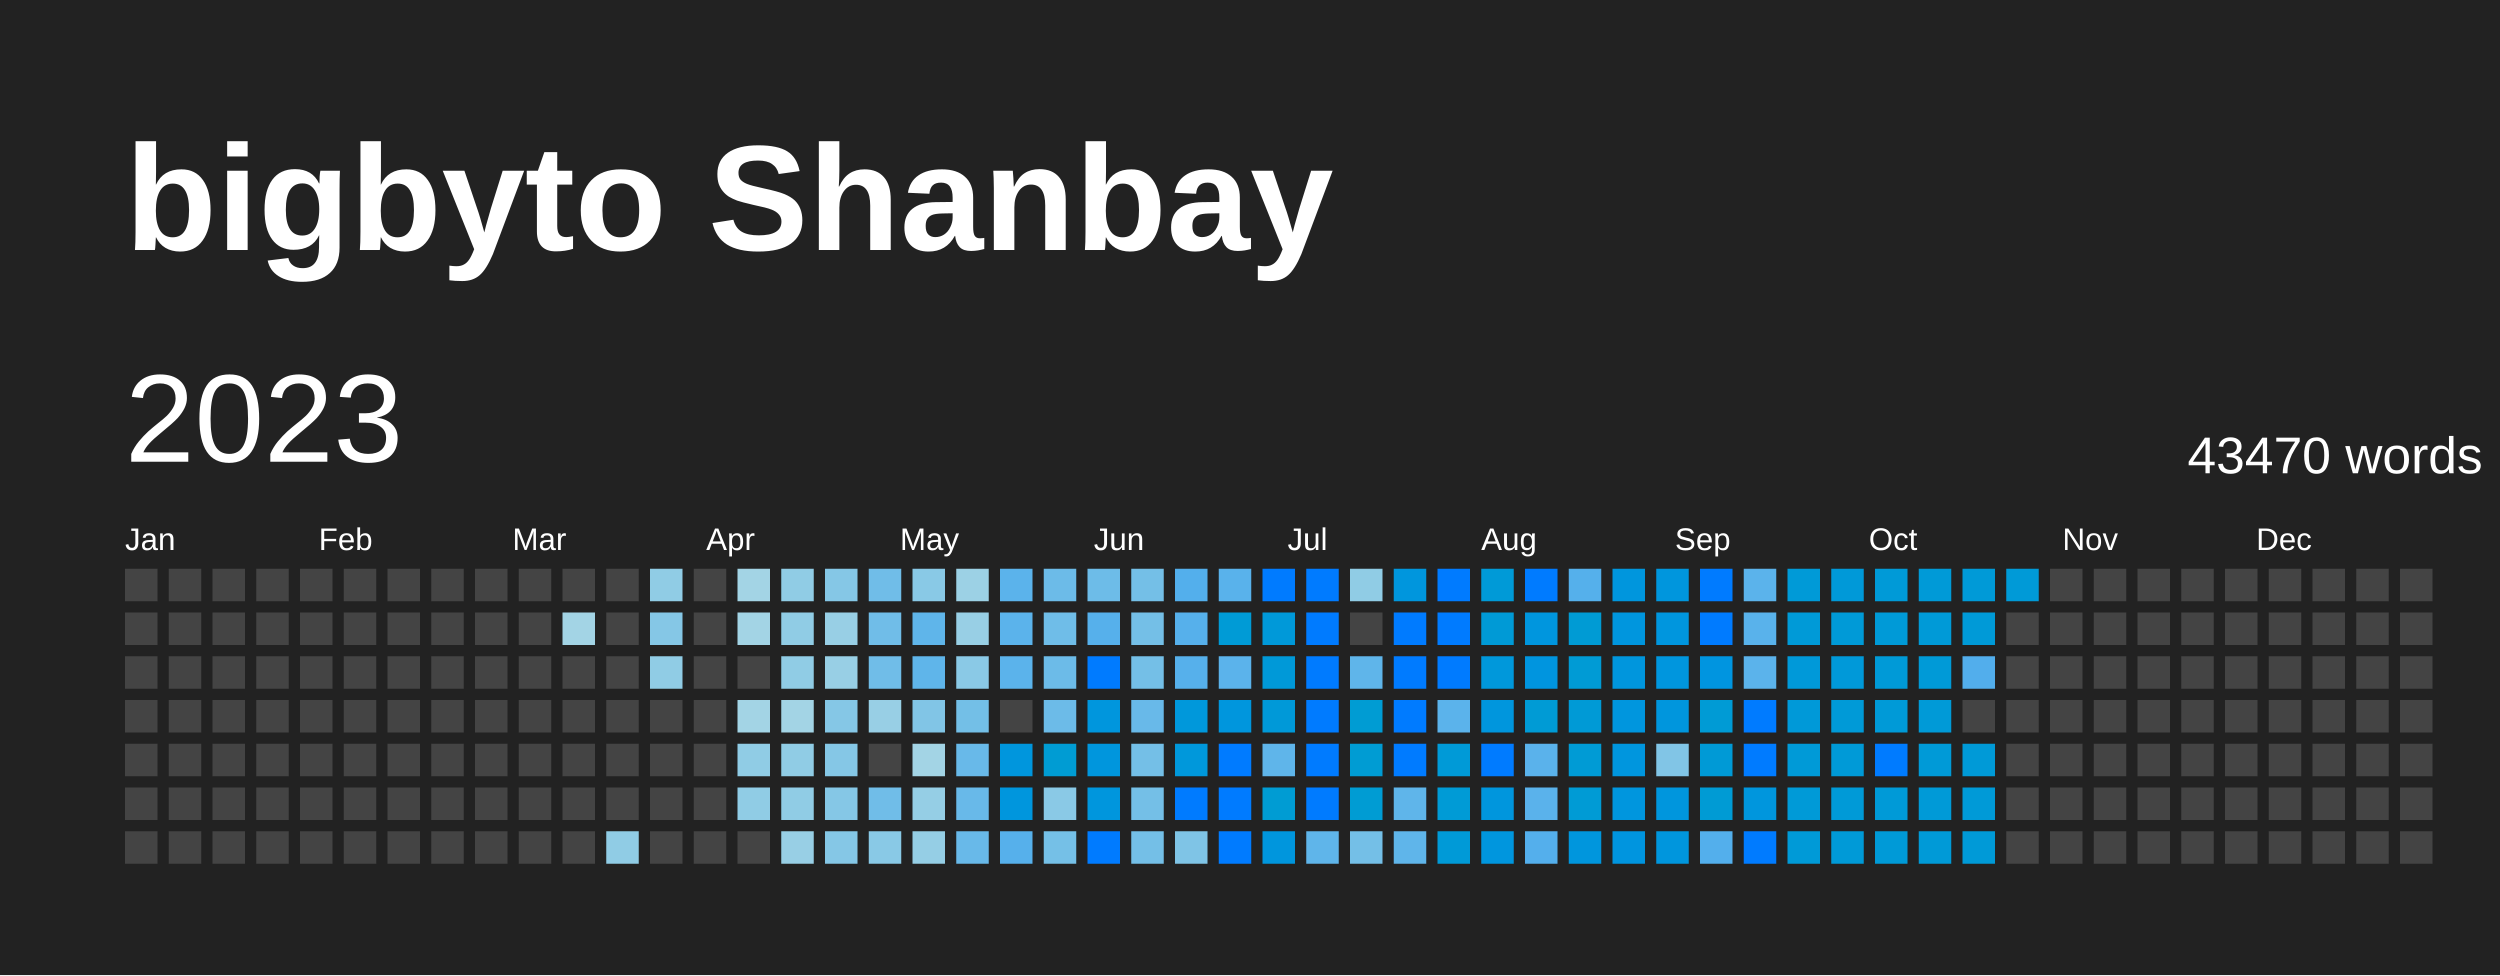
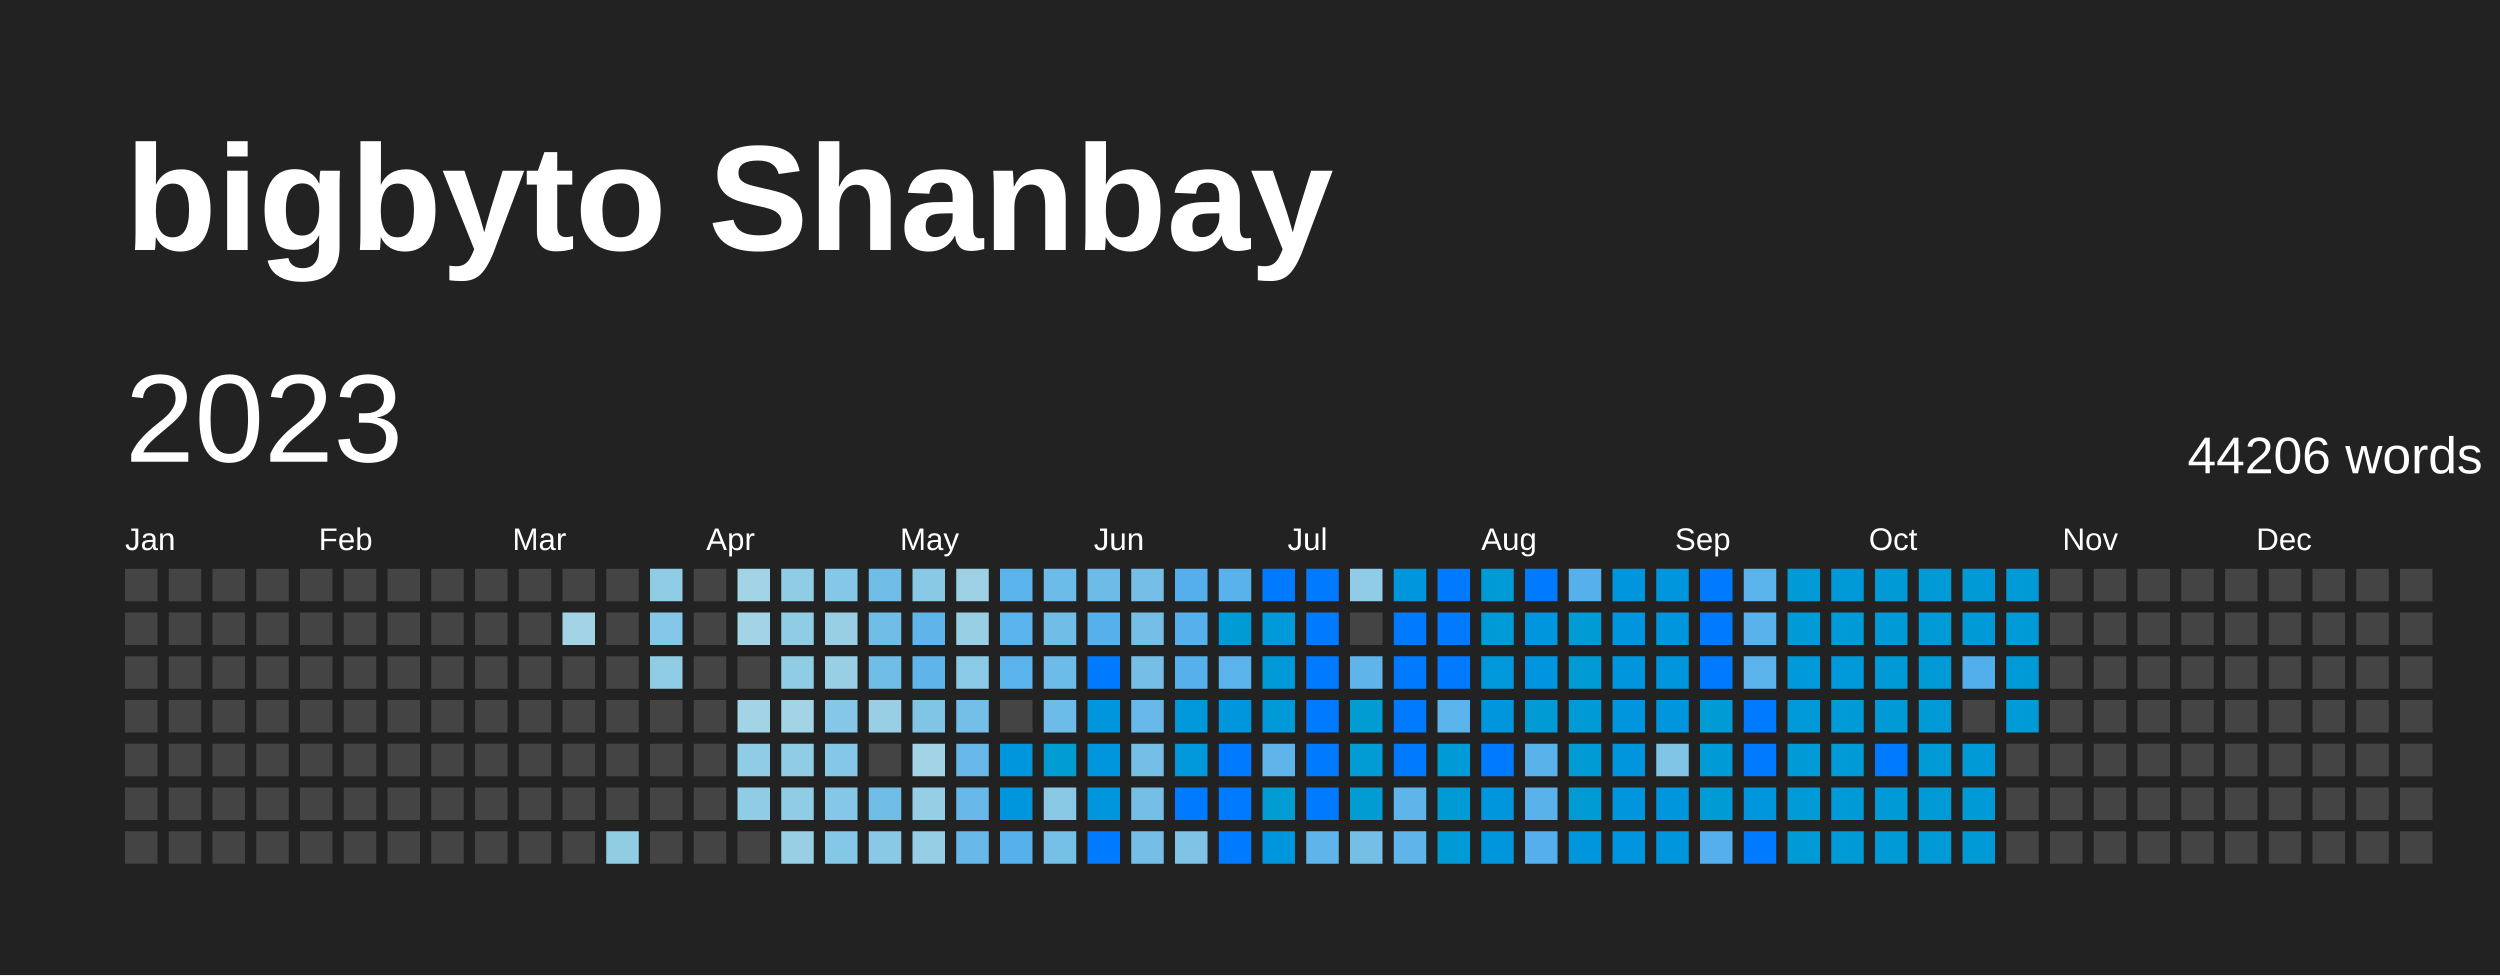
<svg xmlns="http://www.w3.org/2000/svg" baseProfile="full" height="78mm" version="1.1" viewBox="0,0,200,78" width="200mm">
  <defs />
  <rect fill="#222222" height="78" width="200" x="0" y="0" />
  <text fill="#FFFFFF" style="font-size:12px; font-family:Arial; font-weight:bold;" x="10" y="20">bigbyto Shanbay</text>
  <text dominant-baseline="hanging" fill="#FFFFFF" style="font-size:10.0px; font-family:Arial;" x="10" y="30">2023</text>
-   <text dominant-baseline="hanging" fill="#FFFFFF" style="font-size:4.125px; font-family:Arial;" x="175" y="35">43470 words</text>
+   <text dominant-baseline="hanging" fill="#FFFFFF" style="font-size:4.125px; font-family:Arial;" x="175" y="35">44206 words</text>
  <text fill="#FFFFFF" style="font-size:2.5px; font-family:Arial" x="10.0" y="44">Jan</text>
  <text fill="#FFFFFF" style="font-size:2.5px; font-family:Arial" x="25.5" y="44">Feb</text>
  <text fill="#FFFFFF" style="font-size:2.5px; font-family:Arial" x="41.0" y="44">Mar</text>
  <text fill="#FFFFFF" style="font-size:2.5px; font-family:Arial" x="56.5" y="44">Apr</text>
  <text fill="#FFFFFF" style="font-size:2.5px; font-family:Arial" x="72.0" y="44">May</text>
  <text fill="#FFFFFF" style="font-size:2.5px; font-family:Arial" x="87.5" y="44">Jun</text>
  <text fill="#FFFFFF" style="font-size:2.5px; font-family:Arial" x="103.0" y="44">Jul</text>
  <text fill="#FFFFFF" style="font-size:2.5px; font-family:Arial" x="118.5" y="44">Aug</text>
  <text fill="#FFFFFF" style="font-size:2.5px; font-family:Arial" x="134.0" y="44">Sep</text>
  <text fill="#FFFFFF" style="font-size:2.5px; font-family:Arial" x="149.5" y="44">Oct</text>
  <text fill="#FFFFFF" style="font-size:2.5px; font-family:Arial" x="165.0" y="44">Nov</text>
  <text fill="#FFFFFF" style="font-size:2.5px; font-family:Arial" x="180.5" y="44">Dec</text>
  <rect fill="#444444" height="2.6" width="2.6" x="10.0" y="45.5" />
  <rect fill="#444444" height="2.6" width="2.6" x="10.0" y="49.0" />
  <rect fill="#444444" height="2.6" width="2.6" x="10.0" y="52.5" />
  <rect fill="#444444" height="2.6" width="2.6" x="10.0" y="56.0" />
  <rect fill="#444444" height="2.6" width="2.6" x="10.0" y="59.5" />
  <rect fill="#444444" height="2.6" width="2.6" x="10.0" y="63.0" />
  <rect fill="#444444" height="2.6" width="2.6" x="10.0" y="66.5" />
  <rect fill="#444444" height="2.6" width="2.6" x="13.5" y="45.5" />
  <rect fill="#444444" height="2.6" width="2.6" x="13.5" y="49.0" />
  <rect fill="#444444" height="2.6" width="2.6" x="13.5" y="52.5" />
  <rect fill="#444444" height="2.6" width="2.6" x="13.5" y="56.0" />
  <rect fill="#444444" height="2.6" width="2.6" x="13.5" y="59.5" />
  <rect fill="#444444" height="2.6" width="2.6" x="13.5" y="63.0" />
  <rect fill="#444444" height="2.6" width="2.6" x="13.5" y="66.5" />
  <rect fill="#444444" height="2.6" width="2.6" x="17.0" y="45.5" />
  <rect fill="#444444" height="2.6" width="2.6" x="17.0" y="49.0" />
  <rect fill="#444444" height="2.6" width="2.6" x="17.0" y="52.5" />
  <rect fill="#444444" height="2.6" width="2.6" x="17.0" y="56.0" />
  <rect fill="#444444" height="2.6" width="2.6" x="17.0" y="59.5" />
  <rect fill="#444444" height="2.6" width="2.6" x="17.0" y="63.0" />
  <rect fill="#444444" height="2.6" width="2.6" x="17.0" y="66.5" />
  <rect fill="#444444" height="2.6" width="2.6" x="20.5" y="45.5" />
  <rect fill="#444444" height="2.6" width="2.6" x="20.5" y="49.0" />
  <rect fill="#444444" height="2.6" width="2.6" x="20.5" y="52.5" />
  <rect fill="#444444" height="2.6" width="2.6" x="20.5" y="56.0" />
  <rect fill="#444444" height="2.6" width="2.6" x="20.5" y="59.5" />
  <rect fill="#444444" height="2.6" width="2.6" x="20.5" y="63.0" />
  <rect fill="#444444" height="2.6" width="2.6" x="20.5" y="66.5" />
  <rect fill="#444444" height="2.6" width="2.6" x="24.0" y="45.5" />
  <rect fill="#444444" height="2.6" width="2.6" x="24.0" y="49.0" />
  <rect fill="#444444" height="2.6" width="2.6" x="24.0" y="52.5" />
  <rect fill="#444444" height="2.6" width="2.6" x="24.0" y="56.0" />
  <rect fill="#444444" height="2.6" width="2.6" x="24.0" y="59.5" />
  <rect fill="#444444" height="2.6" width="2.6" x="24.0" y="63.0" />
  <rect fill="#444444" height="2.6" width="2.6" x="24.0" y="66.5" />
  <rect fill="#444444" height="2.6" width="2.6" x="27.5" y="45.5" />
  <rect fill="#444444" height="2.6" width="2.6" x="27.5" y="49.0" />
  <rect fill="#444444" height="2.6" width="2.6" x="27.5" y="52.5" />
  <rect fill="#444444" height="2.6" width="2.6" x="27.5" y="56.0" />
  <rect fill="#444444" height="2.6" width="2.6" x="27.5" y="59.5" />
  <rect fill="#444444" height="2.6" width="2.6" x="27.5" y="63.0" />
  <rect fill="#444444" height="2.6" width="2.6" x="27.5" y="66.5" />
  <rect fill="#444444" height="2.6" width="2.6" x="31.0" y="45.5" />
  <rect fill="#444444" height="2.6" width="2.6" x="31.0" y="49.0" />
  <rect fill="#444444" height="2.6" width="2.6" x="31.0" y="52.5" />
  <rect fill="#444444" height="2.6" width="2.6" x="31.0" y="56.0" />
  <rect fill="#444444" height="2.6" width="2.6" x="31.0" y="59.5" />
  <rect fill="#444444" height="2.6" width="2.6" x="31.0" y="63.0" />
  <rect fill="#444444" height="2.6" width="2.6" x="31.0" y="66.5" />
  <rect fill="#444444" height="2.6" width="2.6" x="34.5" y="45.5" />
  <rect fill="#444444" height="2.6" width="2.6" x="34.5" y="49.0" />
  <rect fill="#444444" height="2.6" width="2.6" x="34.5" y="52.5" />
  <rect fill="#444444" height="2.6" width="2.6" x="34.5" y="56.0" />
  <rect fill="#444444" height="2.6" width="2.6" x="34.5" y="59.5" />
  <rect fill="#444444" height="2.6" width="2.6" x="34.5" y="63.0" />
  <rect fill="#444444" height="2.6" width="2.6" x="34.5" y="66.5" />
  <rect fill="#444444" height="2.6" width="2.6" x="38.0" y="45.5" />
  <rect fill="#444444" height="2.6" width="2.6" x="38.0" y="49.0" />
  <rect fill="#444444" height="2.6" width="2.6" x="38.0" y="52.5" />
  <rect fill="#444444" height="2.6" width="2.6" x="38.0" y="56.0" />
  <rect fill="#444444" height="2.6" width="2.6" x="38.0" y="59.5" />
  <rect fill="#444444" height="2.6" width="2.6" x="38.0" y="63.0" />
  <rect fill="#444444" height="2.6" width="2.6" x="38.0" y="66.5" />
  <rect fill="#444444" height="2.6" width="2.6" x="41.5" y="45.5" />
  <rect fill="#444444" height="2.6" width="2.6" x="41.5" y="49.0" />
  <rect fill="#444444" height="2.6" width="2.6" x="41.5" y="52.5" />
  <rect fill="#444444" height="2.6" width="2.6" x="41.5" y="56.0" />
  <rect fill="#444444" height="2.6" width="2.6" x="41.5" y="59.5" />
  <rect fill="#444444" height="2.6" width="2.6" x="41.5" y="63.0" />
  <rect fill="#444444" height="2.6" width="2.6" x="41.5" y="66.5" />
  <rect fill="#444444" height="2.6" width="2.6" x="45.0" y="45.5" />
-   <rect fill="#a3d4e5" height="2.6" width="2.6" x="45.0" y="49.0" />
+   <rect fill="#a3d4e6" height="2.6" width="2.6" x="45.0" y="49.0" />
  <rect fill="#444444" height="2.6" width="2.6" x="45.0" y="52.5" />
  <rect fill="#444444" height="2.6" width="2.6" x="45.0" y="56.0" />
  <rect fill="#444444" height="2.6" width="2.6" x="45.0" y="59.5" />
  <rect fill="#444444" height="2.6" width="2.6" x="45.0" y="63.0" />
  <rect fill="#444444" height="2.6" width="2.6" x="45.0" y="66.5" />
  <rect fill="#444444" height="2.6" width="2.6" x="48.5" y="45.5" />
  <rect fill="#444444" height="2.6" width="2.6" x="48.5" y="49.0" />
  <rect fill="#444444" height="2.6" width="2.6" x="48.5" y="52.5" />
  <rect fill="#444444" height="2.6" width="2.6" x="48.5" y="56.0" />
  <rect fill="#444444" height="2.6" width="2.6" x="48.5" y="59.5" />
  <rect fill="#444444" height="2.6" width="2.6" x="48.5" y="63.0" />
-   <rect fill="#90cce5" height="2.6" width="2.6" x="48.5" y="66.5" />
-   <rect fill="#90cce5" height="2.6" width="2.6" x="52.0" y="45.5" />
+   <rect fill="#91cce5" height="2.6" width="2.6" x="48.5" y="66.5" />
+   <rect fill="#91cce5" height="2.6" width="2.6" x="52.0" y="45.5" />
  <rect fill="#85c7e6" height="2.6" width="2.6" x="52.0" y="49.0" />
-   <rect fill="#90cce5" height="2.6" width="2.6" x="52.0" y="52.5" />
+   <rect fill="#91cce5" height="2.6" width="2.6" x="52.0" y="52.5" />
  <rect fill="#444444" height="2.6" width="2.6" x="52.0" y="56.0" />
  <rect fill="#444444" height="2.6" width="2.6" x="52.0" y="59.5" />
  <rect fill="#444444" height="2.6" width="2.6" x="52.0" y="63.0" />
  <rect fill="#444444" height="2.6" width="2.6" x="52.0" y="66.5" />
  <rect fill="#444444" height="2.6" width="2.6" x="55.5" y="45.5" />
  <rect fill="#444444" height="2.6" width="2.6" x="55.5" y="49.0" />
  <rect fill="#444444" height="2.6" width="2.6" x="55.5" y="52.5" />
  <rect fill="#444444" height="2.6" width="2.6" x="55.5" y="56.0" />
  <rect fill="#444444" height="2.6" width="2.6" x="55.5" y="59.5" />
  <rect fill="#444444" height="2.6" width="2.6" x="55.5" y="63.0" />
  <rect fill="#444444" height="2.6" width="2.6" x="55.5" y="66.5" />
-   <rect fill="#a3d4e5" height="2.6" width="2.6" x="59.0" y="45.5" />
-   <rect fill="#a3d4e5" height="2.6" width="2.6" x="59.0" y="49.0" />
+   <rect fill="#a3d4e6" height="2.6" width="2.6" x="59.0" y="45.5" />
+   <rect fill="#a3d4e6" height="2.6" width="2.6" x="59.0" y="49.0" />
  <rect fill="#444444" height="2.6" width="2.6" x="59.0" y="52.5" />
-   <rect fill="#a3d4e5" height="2.6" width="2.6" x="59.0" y="56.0" />
-   <rect fill="#90cce5" height="2.6" width="2.6" x="59.0" y="59.5" />
-   <rect fill="#90cce5" height="2.6" width="2.6" x="59.0" y="63.0" />
+   <rect fill="#a3d4e6" height="2.6" width="2.6" x="59.0" y="56.0" />
+   <rect fill="#91cce5" height="2.6" width="2.6" x="59.0" y="59.5" />
+   <rect fill="#91cce5" height="2.6" width="2.6" x="59.0" y="63.0" />
  <rect fill="#444444" height="2.6" width="2.6" x="59.0" y="66.5" />
-   <rect fill="#90cce5" height="2.6" width="2.6" x="62.5" y="45.5" />
-   <rect fill="#90cce5" height="2.6" width="2.6" x="62.5" y="49.0" />
-   <rect fill="#90cce5" height="2.6" width="2.6" x="62.5" y="52.5" />
-   <rect fill="#a3d4e5" height="2.6" width="2.6" x="62.5" y="56.0" />
-   <rect fill="#90cce5" height="2.6" width="2.6" x="62.5" y="59.5" />
-   <rect fill="#90cce5" height="2.6" width="2.6" x="62.5" y="63.0" />
+   <rect fill="#91cce5" height="2.6" width="2.6" x="62.5" y="45.5" />
+   <rect fill="#91cce5" height="2.6" width="2.6" x="62.5" y="49.0" />
+   <rect fill="#91cce5" height="2.6" width="2.6" x="62.5" y="52.5" />
+   <rect fill="#a3d4e6" height="2.6" width="2.6" x="62.5" y="56.0" />
+   <rect fill="#91cce5" height="2.6" width="2.6" x="62.5" y="59.5" />
+   <rect fill="#91cce5" height="2.6" width="2.6" x="62.5" y="63.0" />
  <rect fill="#98cfe5" height="2.6" width="2.6" x="62.5" y="66.5" />
  <rect fill="#85c7e6" height="2.6" width="2.6" x="66.0" y="45.5" />
  <rect fill="#98cfe5" height="2.6" width="2.6" x="66.0" y="49.0" />
  <rect fill="#98cfe5" height="2.6" width="2.6" x="66.0" y="52.5" />
  <rect fill="#85c7e6" height="2.6" width="2.6" x="66.0" y="56.0" />
  <rect fill="#85c7e6" height="2.6" width="2.6" x="66.0" y="59.5" />
  <rect fill="#85c7e6" height="2.6" width="2.6" x="66.0" y="63.0" />
  <rect fill="#85c7e6" height="2.6" width="2.6" x="66.0" y="66.5" />
  <rect fill="#70bde8" height="2.6" width="2.6" x="69.5" y="45.5" />
  <rect fill="#70bde8" height="2.6" width="2.6" x="69.5" y="49.0" />
  <rect fill="#70bde8" height="2.6" width="2.6" x="69.5" y="52.5" />
  <rect fill="#98cfe5" height="2.6" width="2.6" x="69.5" y="56.0" />
  <rect fill="#444444" height="2.6" width="2.6" x="69.5" y="59.5" />
  <rect fill="#70bde8" height="2.6" width="2.6" x="69.5" y="63.0" />
  <rect fill="#89c9e6" height="2.6" width="2.6" x="69.5" y="66.5" />
  <rect fill="#89c9e6" height="2.6" width="2.6" x="73.0" y="45.5" />
  <rect fill="#5fb5ea" height="2.6" width="2.6" x="73.0" y="49.0" />
  <rect fill="#5fb5ea" height="2.6" width="2.6" x="73.0" y="52.5" />
  <rect fill="#81c5e6" height="2.6" width="2.6" x="73.0" y="56.0" />
-   <rect fill="#a3d4e5" height="2.6" width="2.6" x="73.0" y="59.5" />
+   <rect fill="#a3d4e6" height="2.6" width="2.6" x="73.0" y="59.5" />
  <rect fill="#95cee5" height="2.6" width="2.6" x="73.0" y="63.0" />
  <rect fill="#95cee5" height="2.6" width="2.6" x="73.0" y="66.5" />
  <rect fill="#9cd1e5" height="2.6" width="2.6" x="76.5" y="45.5" />
  <rect fill="#98cfe5" height="2.6" width="2.6" x="76.5" y="49.0" />
-   <rect fill="#8ac9e6" height="2.6" width="2.6" x="76.5" y="52.5" />
+   <rect fill="#8bcae6" height="2.6" width="2.6" x="76.5" y="52.5" />
  <rect fill="#73bfe7" height="2.6" width="2.6" x="76.5" y="56.0" />
  <rect fill="#68b9e9" height="2.6" width="2.6" x="76.5" y="59.5" />
  <rect fill="#68b9e9" height="2.6" width="2.6" x="76.5" y="63.0" />
  <rect fill="#68b9e9" height="2.6" width="2.6" x="76.5" y="66.5" />
  <rect fill="#5bb3eb" height="2.6" width="2.6" x="80.0" y="45.5" />
  <rect fill="#5bb3eb" height="2.6" width="2.6" x="80.0" y="49.0" />
  <rect fill="#5bb3eb" height="2.6" width="2.6" x="80.0" y="52.5" />
  <rect fill="#444444" height="2.6" width="2.6" x="80.0" y="56.0" />
  <rect fill="#0096dd" height="2.6" width="2.6" x="80.0" y="59.5" />
  <rect fill="#0096dd" height="2.6" width="2.6" x="80.0" y="63.0" />
  <rect fill="#56b0eb" height="2.6" width="2.6" x="80.0" y="66.5" />
  <rect fill="#6cbbe8" height="2.6" width="2.6" x="83.5" y="45.5" />
-   <rect fill="#6fbde8" height="2.6" width="2.6" x="83.5" y="49.0" />
+   <rect fill="#70bde8" height="2.6" width="2.6" x="83.5" y="49.0" />
  <rect fill="#6cbbe8" height="2.6" width="2.6" x="83.5" y="52.5" />
  <rect fill="#6cbbe8" height="2.6" width="2.6" x="83.5" y="56.0" />
-   <rect fill="#009cd3" height="2.6" width="2.6" x="83.5" y="59.5" />
+   <rect fill="#009cd2" height="2.6" width="2.6" x="83.5" y="59.5" />
  <rect fill="#8ac9e6" height="2.6" width="2.6" x="83.5" y="63.0" />
  <rect fill="#75c0e7" height="2.6" width="2.6" x="83.5" y="66.5" />
  <rect fill="#6dbce8" height="2.6" width="2.6" x="87.0" y="45.5" />
  <rect fill="#56b0eb" height="2.6" width="2.6" x="87.0" y="49.0" />
  <rect fill="#007BFF" height="2.6" width="2.6" x="87.0" y="52.5" />
  <rect fill="#0096dd" height="2.6" width="2.6" x="87.0" y="56.0" />
  <rect fill="#0096dd" height="2.6" width="2.6" x="87.0" y="59.5" />
  <rect fill="#0096dd" height="2.6" width="2.6" x="87.0" y="63.0" />
  <rect fill="#007BFF" height="2.6" width="2.6" x="87.0" y="66.5" />
-   <rect fill="#74bfe7" height="2.6" width="2.6" x="90.5" y="45.5" />
-   <rect fill="#74bfe7" height="2.6" width="2.6" x="90.5" y="49.0" />
-   <rect fill="#74bfe7" height="2.6" width="2.6" x="90.5" y="52.5" />
+   <rect fill="#75bfe7" height="2.6" width="2.6" x="90.5" y="45.5" />
+   <rect fill="#75bfe7" height="2.6" width="2.6" x="90.5" y="49.0" />
+   <rect fill="#75bfe7" height="2.6" width="2.6" x="90.5" y="52.5" />
  <rect fill="#68b9e9" height="2.6" width="2.6" x="90.5" y="56.0" />
-   <rect fill="#74bfe7" height="2.6" width="2.6" x="90.5" y="59.5" />
-   <rect fill="#74bfe7" height="2.6" width="2.6" x="90.5" y="63.0" />
-   <rect fill="#74bfe7" height="2.6" width="2.6" x="90.5" y="66.5" />
-   <rect fill="#53afec" height="2.6" width="2.6" x="94.0" y="45.5" />
+   <rect fill="#75bfe7" height="2.6" width="2.6" x="90.5" y="59.5" />
+   <rect fill="#75bfe7" height="2.6" width="2.6" x="90.5" y="63.0" />
+   <rect fill="#75bfe7" height="2.6" width="2.6" x="90.5" y="66.5" />
+   <rect fill="#54afec" height="2.6" width="2.6" x="94.0" y="45.5" />
  <rect fill="#56b0eb" height="2.6" width="2.6" x="94.0" y="49.0" />
  <rect fill="#56b0eb" height="2.6" width="2.6" x="94.0" y="52.5" />
-   <rect fill="#0098db" height="2.6" width="2.6" x="94.0" y="56.0" />
-   <rect fill="#0098db" height="2.6" width="2.6" x="94.0" y="59.5" />
+   <rect fill="#0098da" height="2.6" width="2.6" x="94.0" y="56.0" />
+   <rect fill="#0098da" height="2.6" width="2.6" x="94.0" y="59.5" />
  <rect fill="#007BFF" height="2.6" width="2.6" x="94.0" y="63.0" />
  <rect fill="#7fc4e6" height="2.6" width="2.6" x="94.0" y="66.5" />
  <rect fill="#59b2eb" height="2.6" width="2.6" x="97.5" y="45.5" />
-   <rect fill="#009bd6" height="2.6" width="2.6" x="97.5" y="49.0" />
+   <rect fill="#009bd5" height="2.6" width="2.6" x="97.5" y="49.0" />
  <rect fill="#5bb3eb" height="2.6" width="2.6" x="97.5" y="52.5" />
  <rect fill="#0096dd" height="2.6" width="2.6" x="97.5" y="56.0" />
  <rect fill="#007BFF" height="2.6" width="2.6" x="97.5" y="59.5" />
  <rect fill="#007BFF" height="2.6" width="2.6" x="97.5" y="63.0" />
  <rect fill="#007BFF" height="2.6" width="2.6" x="97.5" y="66.5" />
  <rect fill="#007BFF" height="2.6" width="2.6" x="101.0" y="45.5" />
  <rect fill="#0099d9" height="2.6" width="2.6" x="101.0" y="49.0" />
  <rect fill="#0099d8" height="2.6" width="2.6" x="101.0" y="52.5" />
  <rect fill="#0099d8" height="2.6" width="2.6" x="101.0" y="56.0" />
  <rect fill="#5fb5ea" height="2.6" width="2.6" x="101.0" y="59.5" />
-   <rect fill="#009cd3" height="2.6" width="2.6" x="101.0" y="63.0" />
+   <rect fill="#009cd2" height="2.6" width="2.6" x="101.0" y="63.0" />
  <rect fill="#0096dd" height="2.6" width="2.6" x="101.0" y="66.5" />
  <rect fill="#007BFF" height="2.6" width="2.6" x="104.5" y="45.5" />
  <rect fill="#007BFF" height="2.6" width="2.6" x="104.5" y="49.0" />
  <rect fill="#007BFF" height="2.6" width="2.6" x="104.5" y="52.5" />
  <rect fill="#007BFF" height="2.6" width="2.6" x="104.5" y="56.0" />
  <rect fill="#007BFF" height="2.6" width="2.6" x="104.5" y="59.5" />
  <rect fill="#007BFF" height="2.6" width="2.6" x="104.5" y="63.0" />
  <rect fill="#5fb5ea" height="2.6" width="2.6" x="104.5" y="66.5" />
  <rect fill="#90cce5" height="2.6" width="2.6" x="108.0" y="45.5" />
  <rect fill="#444444" height="2.6" width="2.6" x="108.0" y="49.0" />
  <rect fill="#5fb5ea" height="2.6" width="2.6" x="108.0" y="52.5" />
-   <rect fill="#009cd3" height="2.6" width="2.6" x="108.0" y="56.0" />
+   <rect fill="#009cd2" height="2.6" width="2.6" x="108.0" y="56.0" />
  <rect fill="#009cd3" height="2.6" width="2.6" x="108.0" y="59.5" />
-   <rect fill="#009cd3" height="2.6" width="2.6" x="108.0" y="63.0" />
-   <rect fill="#74bfe7" height="2.6" width="2.6" x="108.0" y="66.5" />
+   <rect fill="#009cd2" height="2.6" width="2.6" x="108.0" y="63.0" />
+   <rect fill="#75bfe7" height="2.6" width="2.6" x="108.0" y="66.5" />
  <rect fill="#0096dd" height="2.6" width="2.6" x="111.5" y="45.5" />
  <rect fill="#007BFF" height="2.6" width="2.6" x="111.5" y="49.0" />
  <rect fill="#007BFF" height="2.6" width="2.6" x="111.5" y="52.5" />
  <rect fill="#007BFF" height="2.6" width="2.6" x="111.5" y="56.0" />
  <rect fill="#007BFF" height="2.6" width="2.6" x="111.5" y="59.5" />
  <rect fill="#5fb5ea" height="2.6" width="2.6" x="111.5" y="63.0" />
  <rect fill="#5fb5ea" height="2.6" width="2.6" x="111.5" y="66.5" />
  <rect fill="#007BFF" height="2.6" width="2.6" x="115.0" y="45.5" />
  <rect fill="#007BFF" height="2.6" width="2.6" x="115.0" y="49.0" />
  <rect fill="#007BFF" height="2.6" width="2.6" x="115.0" y="52.5" />
  <rect fill="#5bb3eb" height="2.6" width="2.6" x="115.0" y="56.0" />
  <rect fill="#009ad7" height="2.6" width="2.6" x="115.0" y="59.5" />
-   <rect fill="#009bd6" height="2.6" width="2.6" x="115.0" y="63.0" />
+   <rect fill="#009bd5" height="2.6" width="2.6" x="115.0" y="63.0" />
  <rect fill="#009ad7" height="2.6" width="2.6" x="115.0" y="66.5" />
-   <rect fill="#009ad7" height="2.6" width="2.6" x="118.5" y="45.5" />
+   <rect fill="#009ad6" height="2.6" width="2.6" x="118.5" y="45.5" />
  <rect fill="#009ad6" height="2.6" width="2.6" x="118.5" y="49.0" />
-   <rect fill="#0098db" height="2.6" width="2.6" x="118.5" y="52.5" />
+   <rect fill="#0098da" height="2.6" width="2.6" x="118.5" y="52.5" />
  <rect fill="#0096dd" height="2.6" width="2.6" x="118.5" y="56.0" />
  <rect fill="#007BFF" height="2.6" width="2.6" x="118.5" y="59.5" />
  <rect fill="#0096dd" height="2.6" width="2.6" x="118.5" y="63.0" />
  <rect fill="#0096de" height="2.6" width="2.6" x="118.5" y="66.5" />
  <rect fill="#007BFF" height="2.6" width="2.6" x="122.0" y="45.5" />
-   <rect fill="#0096de" height="2.6" width="2.6" x="122.0" y="49.0" />
-   <rect fill="#0095df" height="2.6" width="2.6" x="122.0" y="52.5" />
+   <rect fill="#0096dd" height="2.6" width="2.6" x="122.0" y="49.0" />
+   <rect fill="#0095de" height="2.6" width="2.6" x="122.0" y="52.5" />
  <rect fill="#009bd5" height="2.6" width="2.6" x="122.0" y="56.0" />
  <rect fill="#5ab2eb" height="2.6" width="2.6" x="122.0" y="59.5" />
  <rect fill="#5ab2eb" height="2.6" width="2.6" x="122.0" y="63.0" />
  <rect fill="#54afec" height="2.6" width="2.6" x="122.0" y="66.5" />
  <rect fill="#55b0eb" height="2.6" width="2.6" x="125.5" y="45.5" />
  <rect fill="#009bd4" height="2.6" width="2.6" x="125.5" y="49.0" />
  <rect fill="#009bd5" height="2.6" width="2.6" x="125.5" y="52.5" />
  <rect fill="#009ad6" height="2.6" width="2.6" x="125.5" y="56.0" />
  <rect fill="#009bd5" height="2.6" width="2.6" x="125.5" y="59.5" />
  <rect fill="#009bd5" height="2.6" width="2.6" x="125.5" y="63.0" />
  <rect fill="#0096dd" height="2.6" width="2.6" x="125.5" y="66.5" />
  <rect fill="#0096dd" height="2.6" width="2.6" x="129.0" y="45.5" />
-   <rect fill="#0096de" height="2.6" width="2.6" x="129.0" y="49.0" />
+   <rect fill="#0096dd" height="2.6" width="2.6" x="129.0" y="49.0" />
  <rect fill="#0096dd" height="2.6" width="2.6" x="129.0" y="52.5" />
  <rect fill="#0096de" height="2.6" width="2.6" x="129.0" y="56.0" />
-   <rect fill="#0096de" height="2.6" width="2.6" x="129.0" y="59.5" />
-   <rect fill="#0096de" height="2.6" width="2.6" x="129.0" y="63.0" />
+   <rect fill="#0096dd" height="2.6" width="2.6" x="129.0" y="59.5" />
+   <rect fill="#0096dd" height="2.6" width="2.6" x="129.0" y="63.0" />
  <rect fill="#0095df" height="2.6" width="2.6" x="129.0" y="66.5" />
  <rect fill="#0096dd" height="2.6" width="2.6" x="132.5" y="45.5" />
-   <rect fill="#0096de" height="2.6" width="2.6" x="132.5" y="49.0" />
+   <rect fill="#0096dd" height="2.6" width="2.6" x="132.5" y="49.0" />
  <rect fill="#0096de" height="2.6" width="2.6" x="132.5" y="52.5" />
  <rect fill="#0096dd" height="2.6" width="2.6" x="132.5" y="56.0" />
  <rect fill="#81c5e6" height="2.6" width="2.6" x="132.5" y="59.5" />
  <rect fill="#0096dd" height="2.6" width="2.6" x="132.5" y="63.0" />
  <rect fill="#0096dd" height="2.6" width="2.6" x="132.5" y="66.5" />
  <rect fill="#007BFF" height="2.6" width="2.6" x="136.0" y="45.5" />
  <rect fill="#007BFF" height="2.6" width="2.6" x="136.0" y="49.0" />
-   <rect fill="#0095e0" height="2.6" width="2.6" x="136.0" y="52.5" />
+   <rect fill="#007BFF" height="2.6" width="2.6" x="136.0" y="52.5" />
  <rect fill="#009bd5" height="2.6" width="2.6" x="136.0" y="56.0" />
  <rect fill="#009ad6" height="2.6" width="2.6" x="136.0" y="59.5" />
  <rect fill="#009bd4" height="2.6" width="2.6" x="136.0" y="63.0" />
-   <rect fill="#53afec" height="2.6" width="2.6" x="136.0" y="66.5" />
+   <rect fill="#54afec" height="2.6" width="2.6" x="136.0" y="66.5" />
  <rect fill="#5bb3eb" height="2.6" width="2.6" x="139.5" y="45.5" />
  <rect fill="#59b2eb" height="2.6" width="2.6" x="139.5" y="49.0" />
  <rect fill="#5bb3eb" height="2.6" width="2.6" x="139.5" y="52.5" />
  <rect fill="#007BFF" height="2.6" width="2.6" x="139.5" y="56.0" />
  <rect fill="#007BFF" height="2.6" width="2.6" x="139.5" y="59.5" />
  <rect fill="#0096dd" height="2.6" width="2.6" x="139.5" y="63.0" />
  <rect fill="#007BFF" height="2.6" width="2.6" x="139.5" y="66.5" />
-   <rect fill="#009ad7" height="2.6" width="2.6" x="143.0" y="45.5" />
-   <rect fill="#009ad7" height="2.6" width="2.6" x="143.0" y="49.0" />
+   <rect fill="#009ad6" height="2.6" width="2.6" x="143.0" y="45.5" />
+   <rect fill="#009ad6" height="2.6" width="2.6" x="143.0" y="49.0" />
  <rect fill="#0099d9" height="2.6" width="2.6" x="143.0" y="52.5" />
  <rect fill="#0099d8" height="2.6" width="2.6" x="143.0" y="56.0" />
-   <rect fill="#009ad7" height="2.6" width="2.6" x="143.0" y="59.5" />
+   <rect fill="#009ad6" height="2.6" width="2.6" x="143.0" y="59.5" />
  <rect fill="#009ad7" height="2.6" width="2.6" x="143.0" y="63.0" />
  <rect fill="#009ad7" height="2.6" width="2.6" x="143.0" y="66.5" />
  <rect fill="#0099d8" height="2.6" width="2.6" x="146.5" y="45.5" />
-   <rect fill="#009ad7" height="2.6" width="2.6" x="146.5" y="49.0" />
+   <rect fill="#009ad6" height="2.6" width="2.6" x="146.5" y="49.0" />
  <rect fill="#0099d9" height="2.6" width="2.6" x="146.5" y="52.5" />
-   <rect fill="#009ad7" height="2.6" width="2.6" x="146.5" y="56.0" />
-   <rect fill="#009ad7" height="2.6" width="2.6" x="146.5" y="59.5" />
-   <rect fill="#009ad7" height="2.6" width="2.6" x="146.5" y="63.0" />
-   <rect fill="#009ad7" height="2.6" width="2.6" x="146.5" y="66.5" />
-   <rect fill="#009ad7" height="2.6" width="2.6" x="150.0" y="45.5" />
-   <rect fill="#009ad7" height="2.6" width="2.6" x="150.0" y="49.0" />
-   <rect fill="#009ad7" height="2.6" width="2.6" x="150.0" y="52.5" />
-   <rect fill="#009ad7" height="2.6" width="2.6" x="150.0" y="56.0" />
+   <rect fill="#009ad6" height="2.6" width="2.6" x="146.5" y="56.0" />
+   <rect fill="#009ad6" height="2.6" width="2.6" x="146.5" y="59.5" />
+   <rect fill="#009ad6" height="2.6" width="2.6" x="146.5" y="63.0" />
+   <rect fill="#009ad6" height="2.6" width="2.6" x="146.5" y="66.5" />
+   <rect fill="#009ad6" height="2.6" width="2.6" x="150.0" y="45.5" />
+   <rect fill="#009ad6" height="2.6" width="2.6" x="150.0" y="49.0" />
+   <rect fill="#009ad6" height="2.6" width="2.6" x="150.0" y="52.5" />
+   <rect fill="#009ad6" height="2.6" width="2.6" x="150.0" y="56.0" />
  <rect fill="#007BFF" height="2.6" width="2.6" x="150.0" y="59.5" />
  <rect fill="#009ad7" height="2.6" width="2.6" x="150.0" y="63.0" />
-   <rect fill="#009ad7" height="2.6" width="2.6" x="150.0" y="66.5" />
+   <rect fill="#009ad6" height="2.6" width="2.6" x="150.0" y="66.5" />
  <rect fill="#009ad7" height="2.6" width="2.6" x="153.5" y="45.5" />
-   <rect fill="#009ad7" height="2.6" width="2.6" x="153.5" y="49.0" />
-   <rect fill="#009ad7" height="2.6" width="2.6" x="153.5" y="52.5" />
-   <rect fill="#009ad7" height="2.6" width="2.6" x="153.5" y="56.0" />
-   <rect fill="#009ad7" height="2.6" width="2.6" x="153.5" y="59.5" />
-   <rect fill="#009ad7" height="2.6" width="2.6" x="153.5" y="63.0" />
-   <rect fill="#009ad7" height="2.6" width="2.6" x="153.5" y="66.5" />
-   <rect fill="#009ad7" height="2.6" width="2.6" x="157.0" y="45.5" />
-   <rect fill="#009ad7" height="2.6" width="2.6" x="157.0" y="49.0" />
-   <rect fill="#52aeec" height="2.6" width="2.6" x="157.0" y="52.5" />
+   <rect fill="#009ad6" height="2.6" width="2.6" x="153.5" y="49.0" />
+   <rect fill="#009ad6" height="2.6" width="2.6" x="153.5" y="52.5" />
+   <rect fill="#009ad6" height="2.6" width="2.6" x="153.5" y="56.0" />
+   <rect fill="#009ad6" height="2.6" width="2.6" x="153.5" y="59.5" />
+   <rect fill="#009ad6" height="2.6" width="2.6" x="153.5" y="63.0" />
+   <rect fill="#009ad6" height="2.6" width="2.6" x="153.5" y="66.5" />
+   <rect fill="#009ad6" height="2.6" width="2.6" x="157.0" y="45.5" />
+   <rect fill="#009ad6" height="2.6" width="2.6" x="157.0" y="49.0" />
+   <rect fill="#53aeec" height="2.6" width="2.6" x="157.0" y="52.5" />
  <rect fill="#444444" height="2.6" width="2.6" x="157.0" y="56.0" />
-   <rect fill="#009ad7" height="2.6" width="2.6" x="157.0" y="59.5" />
-   <rect fill="#009ad7" height="2.6" width="2.6" x="157.0" y="63.0" />
-   <rect fill="#009ad7" height="2.6" width="2.6" x="157.0" y="66.5" />
-   <rect fill="#009ad7" height="2.6" width="2.6" x="160.5" y="45.5" />
-   <rect fill="#444444" height="2.6" width="2.6" x="160.5" y="49.0" />
-   <rect fill="#444444" height="2.6" width="2.6" x="160.5" y="52.5" />
-   <rect fill="#444444" height="2.6" width="2.6" x="160.5" y="56.0" />
+   <rect fill="#009ad6" height="2.6" width="2.6" x="157.0" y="59.5" />
+   <rect fill="#009ad6" height="2.6" width="2.6" x="157.0" y="63.0" />
+   <rect fill="#009ad6" height="2.6" width="2.6" x="157.0" y="66.5" />
+   <rect fill="#009ad6" height="2.6" width="2.6" x="160.5" y="45.5" />
+   <rect fill="#009ad6" height="2.6" width="2.6" x="160.5" y="49.0" />
+   <rect fill="#009ad6" height="2.6" width="2.6" x="160.5" y="52.5" />
+   <rect fill="#009ad6" height="2.6" width="2.6" x="160.5" y="56.0" />
  <rect fill="#444444" height="2.6" width="2.6" x="160.5" y="59.5" />
  <rect fill="#444444" height="2.6" width="2.6" x="160.5" y="63.0" />
  <rect fill="#444444" height="2.6" width="2.6" x="160.5" y="66.5" />
  <rect fill="#444444" height="2.6" width="2.6" x="164.0" y="45.5" />
  <rect fill="#444444" height="2.6" width="2.6" x="164.0" y="49.0" />
  <rect fill="#444444" height="2.6" width="2.6" x="164.0" y="52.5" />
  <rect fill="#444444" height="2.6" width="2.6" x="164.0" y="56.0" />
  <rect fill="#444444" height="2.6" width="2.6" x="164.0" y="59.5" />
  <rect fill="#444444" height="2.6" width="2.6" x="164.0" y="63.0" />
  <rect fill="#444444" height="2.6" width="2.6" x="164.0" y="66.5" />
  <rect fill="#444444" height="2.6" width="2.6" x="167.5" y="45.5" />
  <rect fill="#444444" height="2.6" width="2.6" x="167.5" y="49.0" />
  <rect fill="#444444" height="2.6" width="2.6" x="167.5" y="52.5" />
  <rect fill="#444444" height="2.6" width="2.6" x="167.5" y="56.0" />
  <rect fill="#444444" height="2.6" width="2.6" x="167.5" y="59.5" />
  <rect fill="#444444" height="2.6" width="2.6" x="167.5" y="63.0" />
  <rect fill="#444444" height="2.6" width="2.6" x="167.5" y="66.5" />
  <rect fill="#444444" height="2.6" width="2.6" x="171.0" y="45.5" />
  <rect fill="#444444" height="2.6" width="2.6" x="171.0" y="49.0" />
  <rect fill="#444444" height="2.6" width="2.6" x="171.0" y="52.5" />
  <rect fill="#444444" height="2.6" width="2.6" x="171.0" y="56.0" />
  <rect fill="#444444" height="2.6" width="2.6" x="171.0" y="59.5" />
  <rect fill="#444444" height="2.6" width="2.6" x="171.0" y="63.0" />
  <rect fill="#444444" height="2.6" width="2.6" x="171.0" y="66.5" />
  <rect fill="#444444" height="2.6" width="2.6" x="174.5" y="45.5" />
  <rect fill="#444444" height="2.6" width="2.6" x="174.5" y="49.0" />
  <rect fill="#444444" height="2.6" width="2.6" x="174.5" y="52.5" />
  <rect fill="#444444" height="2.6" width="2.6" x="174.5" y="56.0" />
  <rect fill="#444444" height="2.6" width="2.6" x="174.5" y="59.5" />
  <rect fill="#444444" height="2.6" width="2.6" x="174.5" y="63.0" />
  <rect fill="#444444" height="2.6" width="2.6" x="174.5" y="66.5" />
  <rect fill="#444444" height="2.6" width="2.6" x="178.0" y="45.5" />
  <rect fill="#444444" height="2.6" width="2.6" x="178.0" y="49.0" />
  <rect fill="#444444" height="2.6" width="2.6" x="178.0" y="52.5" />
  <rect fill="#444444" height="2.6" width="2.6" x="178.0" y="56.0" />
  <rect fill="#444444" height="2.6" width="2.6" x="178.0" y="59.5" />
  <rect fill="#444444" height="2.6" width="2.6" x="178.0" y="63.0" />
  <rect fill="#444444" height="2.6" width="2.6" x="178.0" y="66.5" />
  <rect fill="#444444" height="2.6" width="2.6" x="181.5" y="45.5" />
  <rect fill="#444444" height="2.6" width="2.6" x="181.5" y="49.0" />
  <rect fill="#444444" height="2.6" width="2.6" x="181.5" y="52.5" />
  <rect fill="#444444" height="2.6" width="2.6" x="181.5" y="56.0" />
  <rect fill="#444444" height="2.6" width="2.6" x="181.5" y="59.5" />
  <rect fill="#444444" height="2.6" width="2.6" x="181.5" y="63.0" />
  <rect fill="#444444" height="2.6" width="2.6" x="181.5" y="66.5" />
  <rect fill="#444444" height="2.6" width="2.6" x="185.0" y="45.5" />
  <rect fill="#444444" height="2.6" width="2.6" x="185.0" y="49.0" />
  <rect fill="#444444" height="2.6" width="2.6" x="185.0" y="52.5" />
  <rect fill="#444444" height="2.6" width="2.6" x="185.0" y="56.0" />
  <rect fill="#444444" height="2.6" width="2.6" x="185.0" y="59.5" />
  <rect fill="#444444" height="2.6" width="2.6" x="185.0" y="63.0" />
  <rect fill="#444444" height="2.6" width="2.6" x="185.0" y="66.5" />
  <rect fill="#444444" height="2.6" width="2.6" x="188.5" y="45.5" />
  <rect fill="#444444" height="2.6" width="2.6" x="188.5" y="49.0" />
  <rect fill="#444444" height="2.6" width="2.6" x="188.5" y="52.5" />
  <rect fill="#444444" height="2.6" width="2.6" x="188.5" y="56.0" />
  <rect fill="#444444" height="2.6" width="2.6" x="188.5" y="59.5" />
  <rect fill="#444444" height="2.6" width="2.6" x="188.5" y="63.0" />
  <rect fill="#444444" height="2.6" width="2.6" x="188.5" y="66.5" />
  <rect fill="#444444" height="2.6" width="2.6" x="192.0" y="45.5" />
  <rect fill="#444444" height="2.6" width="2.6" x="192.0" y="49.0" />
  <rect fill="#444444" height="2.6" width="2.6" x="192.0" y="52.5" />
  <rect fill="#444444" height="2.6" width="2.6" x="192.0" y="56.0" />
  <rect fill="#444444" height="2.6" width="2.6" x="192.0" y="59.5" />
  <rect fill="#444444" height="2.6" width="2.6" x="192.0" y="63.0" />
  <rect fill="#444444" height="2.6" width="2.6" x="192.0" y="66.5" />
</svg>
